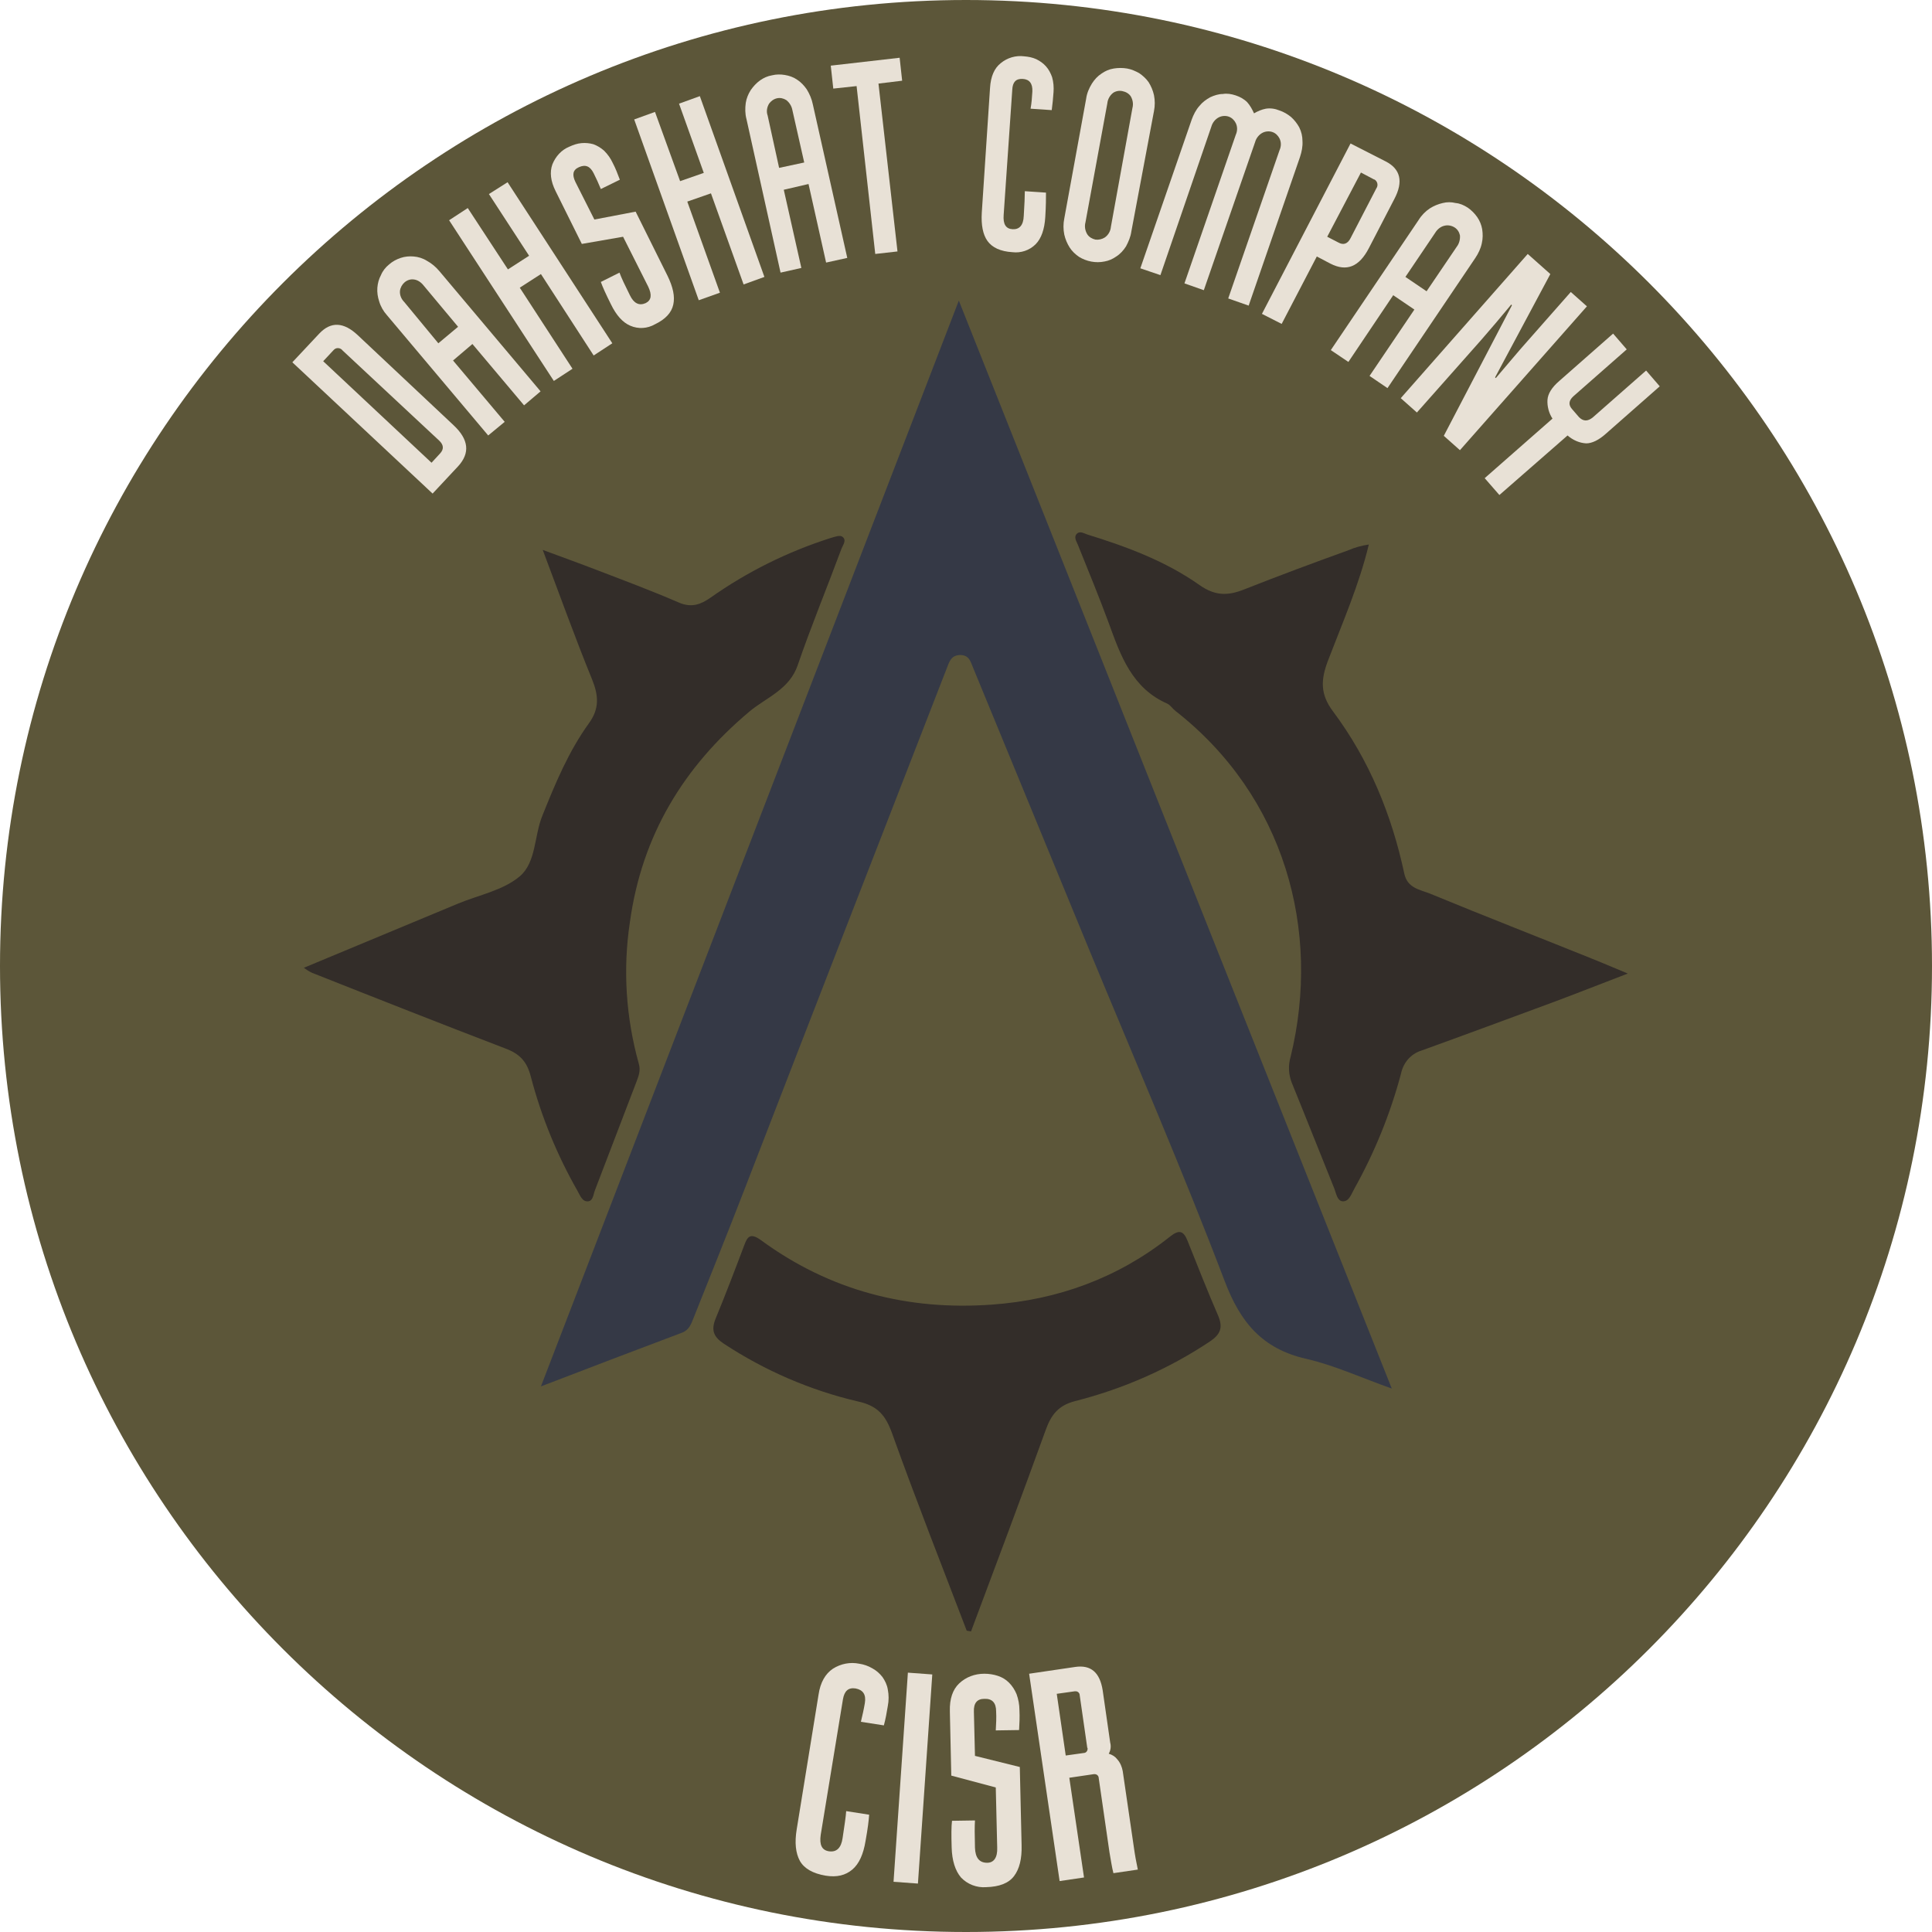
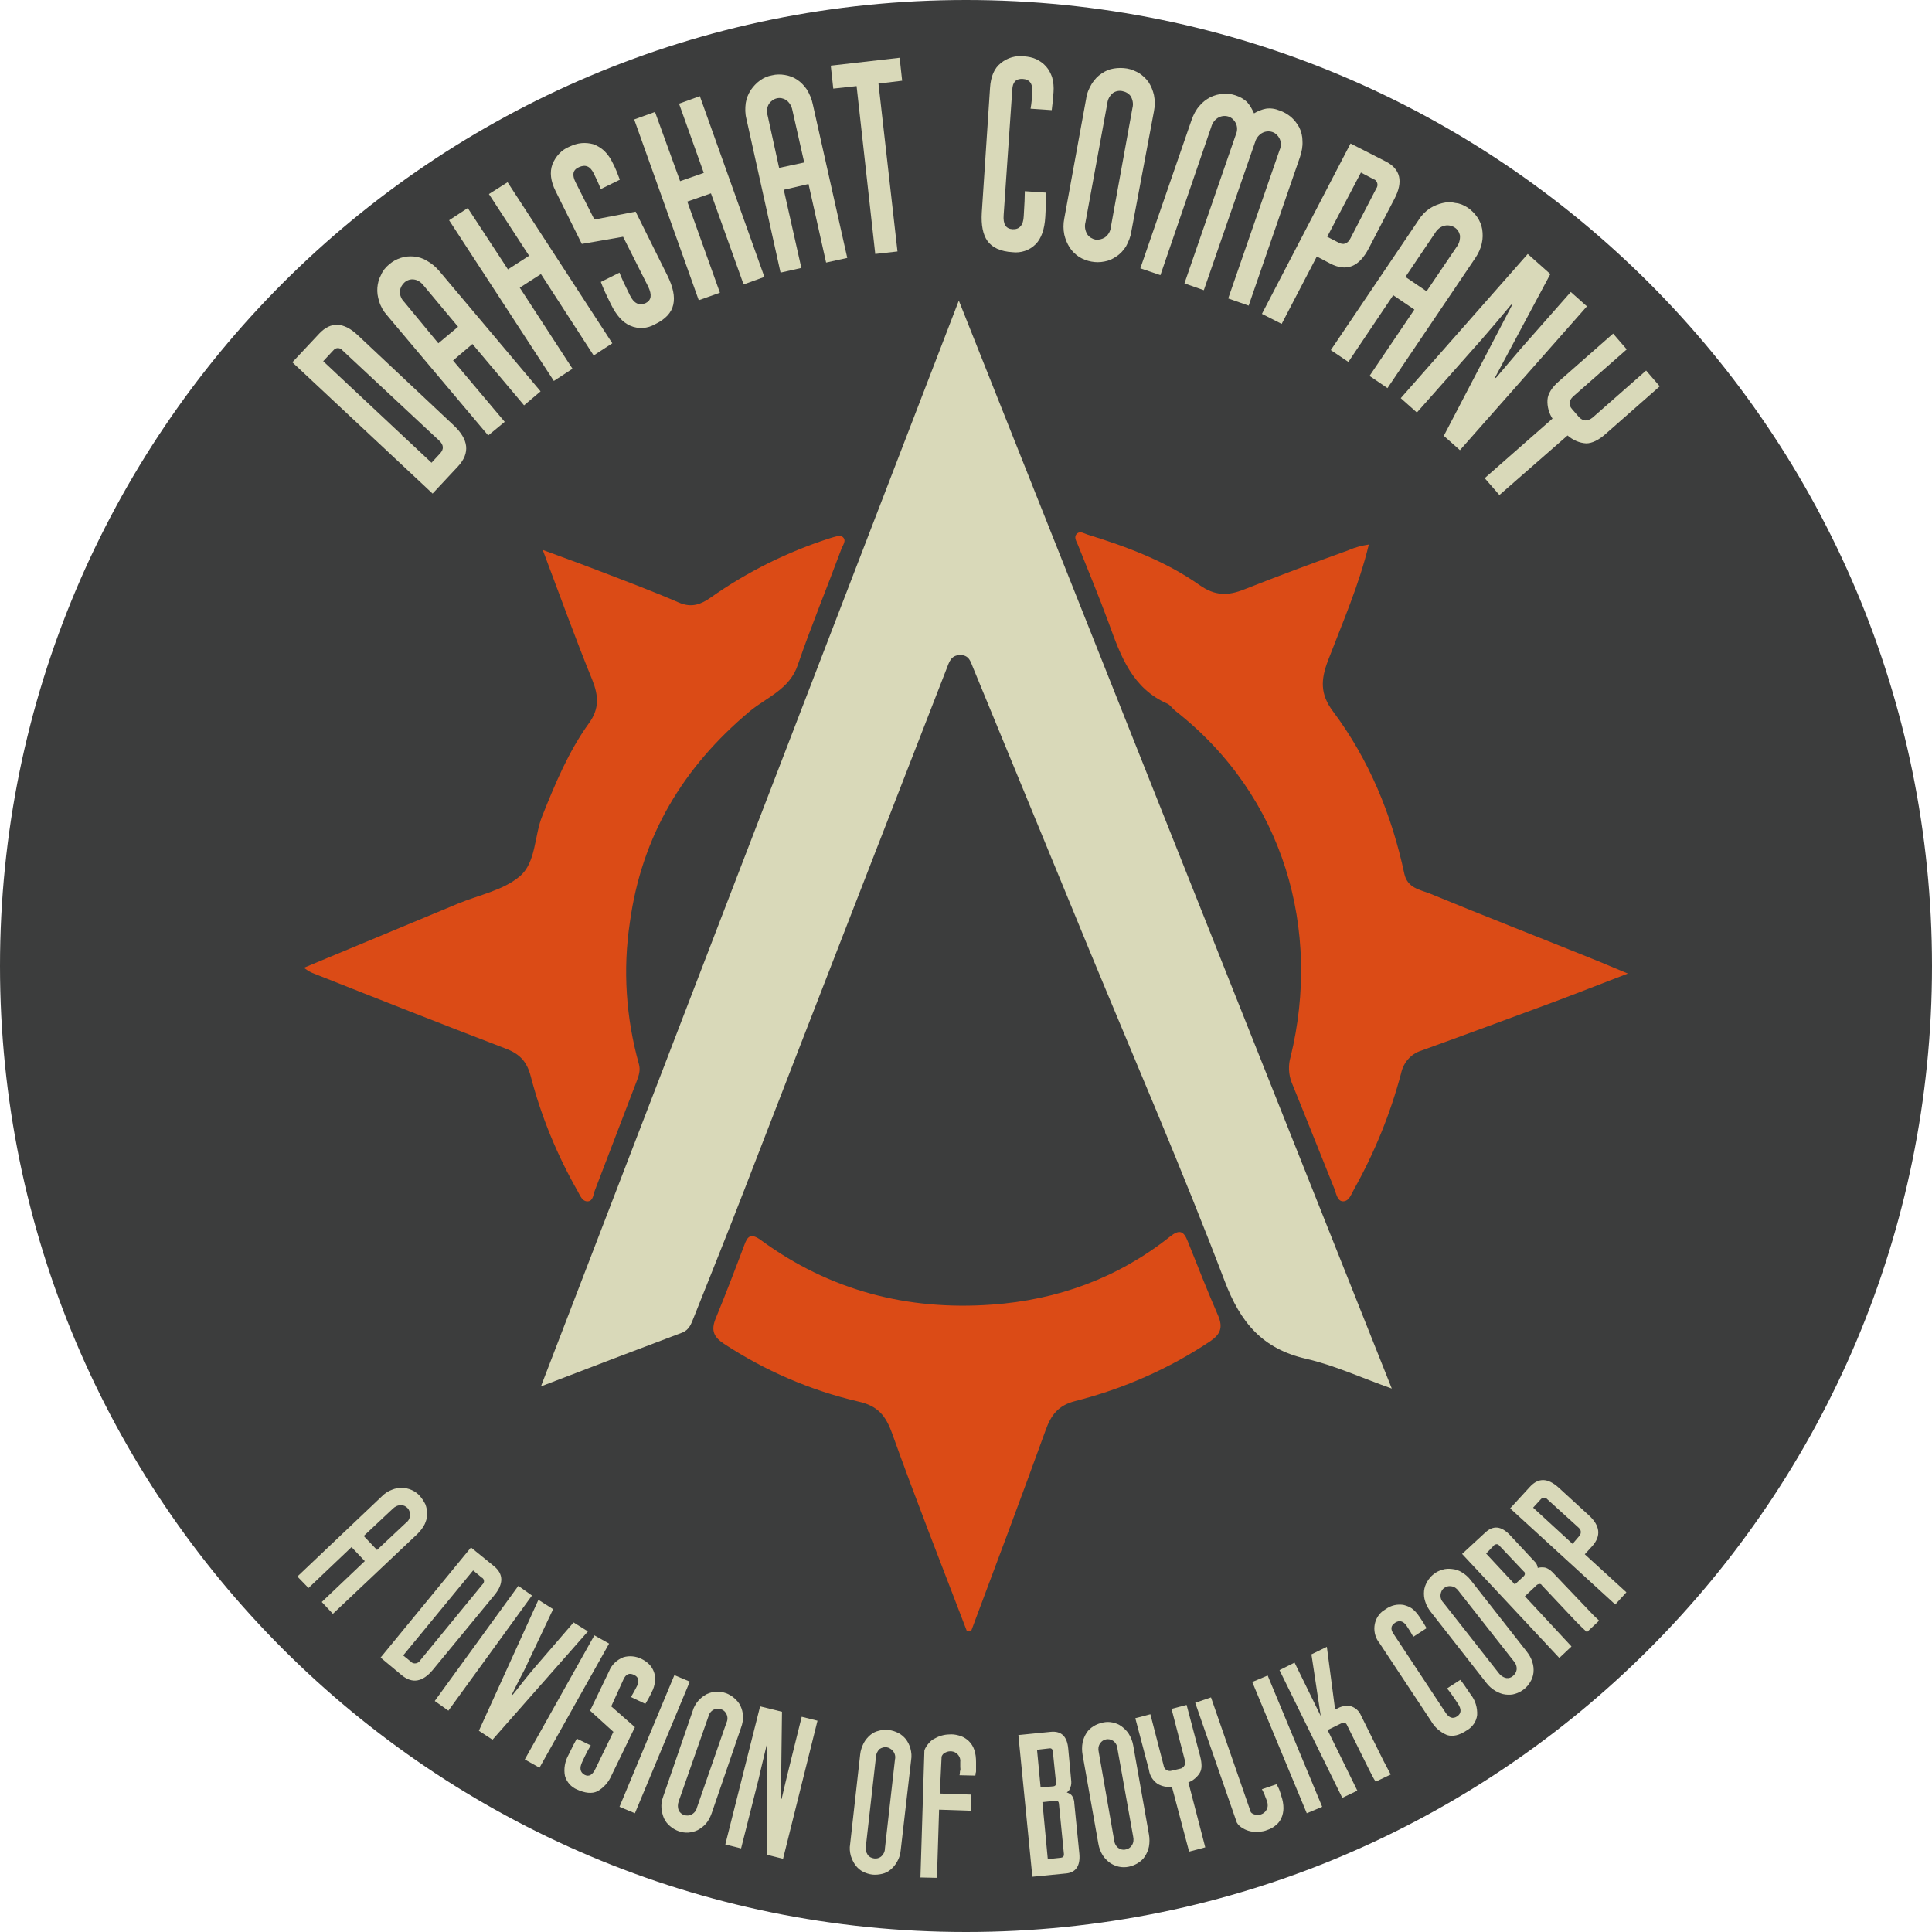
<svg xmlns="http://www.w3.org/2000/svg" version="1.1" id="Capa_1" x="0px" y="0px" viewBox="0 0 538.6 538.6" style="enable-background:new 0 0 538.6 538.6;" xml:space="preserve">
  <style type="text/css">
- 	.st0{fill:#5C5639;}
- 	.st1{fill:#E8E1D6;}
- 	.st2{fill:#353946;}
- 	.st3{fill:#332D29;}
- 	.st4{fill:#404040;}
+ 	.st0{fill:#3C3D3D;}
+ 	.st1{fill:#D9D9B9;}
+ 	.st2{fill:#DB4B16;}
+ 	.st3{fill:#404040;}
</style>
  <circle class="st0" cx="269.3" cy="269.3" r="269.3" />
  <g>
    <path class="st1" d="M126.4,118.5c4.3,4,4.7,7.8,1.3,11.5l-7.1,7.6l-39.1-36.6l7.5-8c3.2-3.4,6.8-3.3,10.8,0.5L126.4,118.5z    M122.7,126.4c1.1-1.2,1-2.4-0.3-3.6L95.5,97.7c-0.5-0.7-1.6-0.9-2.3-0.3c-0.1,0.1-0.2,0.2-0.3,0.3l-2.8,3l30.2,28.3L122.7,126.4z" />
    <path class="st1" d="M108.5,73.7c0.9-0.8,2-1.4,3.2-1.8c1.2-0.4,2.4-0.5,3.6-0.4c1.3,0.1,2.6,0.5,3.7,1.2c1.3,0.7,2.5,1.7,3.5,2.9   l28.2,33.5l-4.6,3.9l-14.4-17.1l-5.4,4.6l14.4,17.1l-4.6,3.8l-28.2-33.5c-1-1.1-1.8-2.5-2.2-3.9c-0.4-1.2-0.6-2.5-0.5-3.8   c0.1-1.2,0.4-2.4,1-3.5C106.7,75.5,107.5,74.5,108.5,73.7L108.5,73.7z M122.2,95.7l5.5-4.6l-9.6-11.5c-0.7-0.9-1.7-1.6-2.8-1.7   c-0.9-0.1-1.8,0.2-2.5,0.8c-0.7,0.6-1.2,1.5-1.3,2.4c-0.1,1.2,0.4,2.3,1.2,3.1L122.2,95.7z" />
    <path class="st1" d="M141.6,75.1l5.9-3.8l-11.2-17.2l5.2-3.3l29.2,44.9l-5.2,3.4l-14.7-22.7l-5.9,3.8l14.7,22.6l-5.2,3.4   l-29.2-44.8l5.2-3.4L141.6,75.1z" />
    <path class="st1" d="M165.7,61.2l11.5-2.2l8.9,17.9c1.5,3.1,2.1,5.7,1.6,8s-2.2,4.1-5.1,5.5c-2.1,1.2-4.6,1.4-6.9,0.4   c-2.1-0.9-3.9-2.9-5.4-6c-1.4-2.8-2.3-4.8-2.8-6.2l5.2-2.6c0.5,1.4,1.5,3.5,2.9,6.3c1.1,2.3,2.6,3,4.4,2.2c1.6-0.8,1.8-2.3,0.7-4.6   L173.7,66l-11.5,2l-7.3-14.7c-1.4-2.8-1.7-5.3-0.9-7.5c0.9-2.2,2.5-4,4.7-4.9c1.1-0.5,2.2-0.9,3.4-1c1.1-0.1,2.2,0,3.3,0.3   c1.1,0.4,2.1,1,3,1.8c1,1,1.8,2.1,2.4,3.4c0.8,1.5,1.4,3.1,2,4.7l-5.3,2.6c-0.6-1.5-1.3-3-2-4.4c-1-2-2.3-2.5-4.1-1.7   s-1.9,2.2-1,4.1L165.7,61.2z" />
    <path class="st1" d="M189.6,50.5l6.6-2.3l-6.9-19.3l5.8-2.1l18,50.4l-5.8,2.1l-9.1-25.4l-6.6,2.3l9.1,25.4l-5.9,2.1l-18-50.4   l5.8-2.1L189.6,50.5z" />
    <path class="st1" d="M215.2,21c1.2-0.3,2.4-0.3,3.6-0.1c1.2,0.2,2.4,0.6,3.4,1.3c1.1,0.7,2,1.7,2.7,2.7c0.8,1.3,1.4,2.7,1.7,4.2   l9.6,42.8l-5.9,1.3l-4.9-21.9l-6.9,1.6l4.9,21.8l-5.8,1.3l-9.5-42.8c-0.4-1.5-0.4-3-0.2-4.5c0.2-1.3,0.7-2.5,1.4-3.6   c0.7-1,1.5-1.9,2.6-2.7C212.9,21.7,214,21.2,215.2,21L215.2,21z M217.2,46.8l7-1.5l-3.3-14.6c-0.2-1.1-0.8-2.1-1.7-2.8   c-0.8-0.5-1.7-0.7-2.6-0.5c-0.9,0.2-1.7,0.8-2.2,1.5c-0.6,1-0.8,2.2-0.4,3.3L217.2,46.8z" />
    <path class="st1" d="M251.5,22.5l-6.6,0.8l5.3,46.8l-6.2,0.7L238.8,24l-6.5,0.7l-0.7-6.4l19.2-2.2L251.5,22.5z" />
    <path class="st1" d="M279.8,59.9c-0.2,2.6,0.6,3.9,2.5,4c1.9,0.1,3-1.1,3.1-3.7c0.2-3.2,0.3-5.5,0.3-6.9l5.9,0.4   c0,1.4,0,3.7-0.2,6.8c-0.2,3.4-1.1,6-2.7,7.6c-1.7,1.7-4.1,2.5-6.5,2.2c-3.3-0.2-5.6-1.3-6.9-3.1s-1.8-4.5-1.6-7.9l2.3-34.8   c0.2-3.2,1.2-5.5,3-6.9c1.8-1.5,4.2-2.2,6.5-1.9c1.2,0.1,2.3,0.3,3.4,0.8c1,0.5,1.9,1.1,2.7,2c0.8,0.9,1.3,1.9,1.7,3   c0.4,1.4,0.5,2.8,0.4,4.2c-0.1,1.7-0.3,3.4-0.5,5l-5.9-0.4c0.3-1.6,0.4-3.2,0.5-4.8c0.1-2.2-0.8-3.4-2.7-3.5s-2.8,0.9-2.9,3   L279.8,59.9z" />
    <path class="st1" d="M315.4,64.5c-0.2,1.5-0.8,2.9-1.5,4.2c-0.7,1.1-1.6,2.1-2.7,2.8c-1,0.7-2.1,1.2-3.3,1.4c-2.4,0.5-5,0-7.1-1.3   c-1-0.7-1.9-1.5-2.6-2.6c-0.7-1.1-1.2-2.3-1.5-3.6c-0.3-1.5-0.3-3,0-4.5l6.1-33.4c0.2-1.5,0.8-2.9,1.6-4.2c0.7-1.1,1.6-2.1,2.7-2.8   c1-0.7,2.1-1.2,3.4-1.4c1.2-0.2,2.5-0.2,3.7,0c1.2,0.2,2.3,0.7,3.4,1.3c1,0.7,1.9,1.5,2.6,2.5c0.7,1.1,1.2,2.3,1.5,3.6   c0.3,1.5,0.3,3,0,4.5L315.4,64.5z M302.6,62c-0.3,1.1-0.1,2.3,0.5,3.3c0.5,0.8,1.4,1.3,2.3,1.5c0.9,0.1,1.8-0.1,2.6-0.6   c1-0.7,1.6-1.8,1.7-3l6-33.1c0.3-1.1,0.1-2.3-0.5-3.3c-0.5-0.7-1.3-1.2-2.3-1.4c-0.9-0.2-1.9,0-2.6,0.5c-0.9,0.7-1.5,1.8-1.6,2.9   L302.6,62z" />
    <path class="st1" d="M344.5,26.6c1.2,0.4,2.3,1,3.2,1.9c0.8,0.9,1.4,2,1.9,3.1c1-0.6,2.2-1.1,3.3-1.3c1.3-0.2,2.6,0,3.8,0.5   c1.2,0.4,2.2,1,3.2,1.8c0.9,0.8,1.7,1.8,2.3,2.9c0.6,1.2,0.9,2.5,0.9,3.8c0.1,1.5-0.2,3-0.7,4.5l-14.3,41.4l-5.7-2l14.3-41.3   c0.5-1.1,0.5-2.3,0-3.3c-0.4-0.8-1.1-1.5-2-1.8c-0.9-0.3-1.9-0.2-2.7,0.2c-1,0.5-1.8,1.5-2.1,2.6l-14.3,41.3l-5.4-1.9l14.3-41.4   c0.5-1.1,0.5-2.3,0-3.3c-0.4-0.8-1.1-1.5-2-1.8c-0.9-0.3-1.9-0.2-2.7,0.2c-1,0.5-1.8,1.5-2.1,2.6l-14.2,41.4l-5.6-1.9l14.3-41.4   c0.5-1.4,1.2-2.8,2.2-3.9c0.8-1,1.9-1.8,3-2.4c1.1-0.5,2.3-0.9,3.5-0.9C342.1,26,343.3,26.2,344.5,26.6L344.5,26.6z" />
    <path class="st1" d="M386.3,45c4.1,2.1,5,5.6,2.4,10.5l-7.1,13.7c-2.7,5.2-6.2,6.6-10.7,4.3l-3.8-2l-9.8,18.8l-5.5-2.8l24.7-47.5   L386.3,45z M373.1,67.6c1.4,0.8,2.6,0.4,3.4-1.2l7.2-13.9c0.5-0.7,0.4-1.7-0.3-2.3c-0.1-0.1-0.3-0.2-0.4-0.2l-3.6-1.9L370,66   L373.1,67.6z" />
    <path class="st1" d="M409.2,57.9c1,0.7,1.9,1.6,2.6,2.6c0.7,1,1.2,2.2,1.4,3.4c0.2,1.3,0.2,2.6-0.1,3.9c-0.3,1.5-1,2.9-1.8,4.1   l-24.5,36.3l-5-3.4l12.5-18.5l-5.9-4l-12.5,18.6l-4.9-3.3l24.5-36.3c0.8-1.3,1.9-2.4,3.1-3.2c1.1-0.7,2.3-1.2,3.6-1.5   c1.2-0.3,2.4-0.3,3.6,0C407,56.7,408.1,57.2,409.2,57.9L409.2,57.9z M391.8,77.2l5.9,4l8.4-12.4c0.7-0.9,1-2.1,0.9-3.2   c-0.2-0.9-0.7-1.7-1.5-2.2c-0.8-0.5-1.8-0.7-2.7-0.5c-1.1,0.2-2.1,1-2.7,2L391.8,77.2z" />
    <path class="st1" d="M416.8,105.2l0.2,0.2l4.5-5.3c1.5-1.8,3-3.5,4.5-5.2l11.9-13.5l4.5,4L407,125.5l-4.5-4l19-36.4l-0.2-0.2   l-4.1,4.9c-1.4,1.6-2.8,3.3-4.3,5L395,115l-4.5-4l35.4-40.2l6.3,5.6L416.8,105.2z" />
    <path class="st1" d="M444,116.4l14.9-13.1l3.8,4.4l-15,13.2c-2,1.8-3.9,2.7-5.5,2.7c-1.9-0.1-3.7-0.9-5.2-2.2l-19,16.6l-4.1-4.7   l18.9-16.6c-1-1.5-1.5-3.4-1.4-5.2c0.1-1.7,1.2-3.5,3.3-5.3l15-13.2l3.8,4.4l-14.9,13.1c-1.3,1.2-1.4,2.4-0.3,3.6l1.9,2.2   C441.4,117.5,442.6,117.5,444,116.4L444,116.4z" />
+     <path class="st1" d="M117.1,417.1c0.6,0.7,1.1,1.5,1.5,2.3c0.3,0.8,0.5,1.8,0.5,2.7c0,1-0.3,1.9-0.7,2.8c-0.5,1-1.2,1.9-2,2.7   l-23.6,22.3l-3.1-3.3l12-11.4l-3.7-3.9l-12,11.4l-3.1-3.2l23.6-22.4c0.8-0.8,1.7-1.4,2.8-1.8c0.9-0.4,1.9-0.5,2.8-0.5   c0.9,0,1.8,0.2,2.7,0.6C115.7,415.8,116.5,416.4,117.1,417.1z M101.4,428.2l3.7,3.9l8.1-7.6c0.7-0.5,1.1-1.3,1.1-2.2   c0-0.7-0.2-1.4-0.7-1.9c-0.5-0.5-1.1-0.8-1.8-0.8c-0.9,0-1.7,0.4-2.3,1L101.4,428.2z" />
+     <path class="st1" d="M120.6,465.6c-2.8,3.3-5.6,3.8-8.5,1.5l-6-5l25.2-30.7l6.4,5.2c2.7,2.2,2.7,4.9,0.2,8L120.6,465.6z    M114.5,463.2c0.6,0.7,1.7,0.7,2.4,0c0.1-0.1,0.2-0.2,0.3-0.4l17.3-21.1c0.5-0.4,0.6-1.2,0.1-1.7c-0.1-0.1-0.2-0.2-0.3-0.2l-2.4-2   l-19.5,23.7L114.5,463.2z" />
+     <path class="st1" d="M125,476.9l-3.8-2.7l23.3-32.1l3.8,2.7L125,476.9z" />
+     <path class="st1" d="M147.2,463.4c-0.7,1.6-1.5,3.1-2.3,4.6s-1.5,3-2.2,4.4l0.2,0.1c1-1.2,2-2.5,3.1-3.9s2.2-2.7,3.3-4l10.6-12.3   l4,2.5l-26.6,30.2l-3.8-2.5l16.6-36.5l4.1,2.6L147.2,463.4z" />
+     <path class="st1" d="M150.4,492.8l-4.1-2.3l19.4-34.6l4.1,2.3L150.4,492.8z" />
+     <path class="st1" d="M170.4,475.7l6.6,5.8l-6.5,13.4c-0.8,1.9-2.2,3.5-4,4.5c-1.5,0.7-3.4,0.5-5.6-0.5c-1.7-0.7-2.9-2.1-3.4-3.8   c-0.4-2,0-4.1,1-5.9c1-2.1,1.8-3.6,2.3-4.5l3.9,1.9c-0.6,0.9-1.4,2.4-2.4,4.6c-0.8,1.7-0.6,2.9,0.7,3.6c1.2,0.6,2.2,0,3-1.7l5-10.3   l-6.5-5.9l5.3-11c0.7-1.8,2.2-3.2,4-3.9c1.7-0.5,3.5-0.3,5.1,0.5c0.8,0.4,1.5,0.9,2.1,1.5c0.6,0.6,1,1.3,1.3,2.1   c0.3,0.8,0.4,1.7,0.3,2.6c-0.1,1-0.4,2.1-0.9,3c-0.5,1.1-1.1,2.2-1.8,3.3l-4-1.9c0.6-1,1.2-2.1,1.7-3.1c0.7-1.5,0.4-2.5-0.9-3.1   s-2.2-0.2-2.9,1.3L170.4,475.7z" />
+     <path class="st1" d="M177,505.5l-4.3-1.8L188,467l4.3,1.8L177,505.5z" />
+     <path class="st1" d="M198.4,505.5c-0.4,1.1-0.9,2.1-1.6,2.9c-0.6,0.7-1.4,1.3-2.3,1.8c-0.8,0.4-1.7,0.6-2.6,0.7   c-1.9,0.1-3.7-0.6-5.1-1.8c-0.7-0.6-1.3-1.3-1.7-2.2c-0.4-0.9-0.6-1.9-0.7-2.8c-0.1-1.1,0.1-2.2,0.5-3.3l8.2-23.8   c0.3-1.1,0.9-2.1,1.6-2.9c0.6-0.7,1.4-1.3,2.3-1.8c0.8-0.4,1.7-0.6,2.6-0.7c0.9,0,1.9,0.1,2.7,0.4c0.9,0.3,1.7,0.8,2.4,1.4   c0.7,0.6,1.3,1.3,1.7,2.1c0.4,0.9,0.7,1.8,0.7,2.8c0.1,1.1-0.1,2.2-0.5,3.3L198.4,505.5z M189.2,502.2c-0.3,0.8-0.3,1.7,0,2.5   c0.3,0.6,0.9,1.1,1.5,1.3c0.7,0.2,1.4,0.2,2-0.1c0.8-0.4,1.4-1.1,1.6-2l8.2-23.6c0.4-0.8,0.4-1.7,0-2.5c-0.3-0.6-0.8-1.1-1.5-1.3   c-0.7-0.2-1.4-0.2-2,0.1c-0.8,0.4-1.3,1.1-1.5,1.9L189.2,502.2z" />
+     <path class="st1" d="M217.7,501.5h0.2c0.4-1.7,0.8-3.4,1.2-5.1s0.8-3.3,1.2-4.9l3.2-12.9l4.4,1.1l-9.6,38.5l-4.4-1.1v-30.5l-0.2,0   c-0.4,1.5-0.7,3.1-1.1,4.6s-0.7,3.1-1.1,4.7l-4.9,19.4l-4.4-1.1l9.7-38.5l6.1,1.5L217.7,501.5z" />
+     <path class="st1" d="M251.1,515.8c-0.1,1.1-0.4,2.2-1,3.2c-0.5,0.9-1.1,1.6-1.8,2.2c-0.7,0.6-1.5,1-2.4,1.2   c-0.9,0.2-1.8,0.3-2.7,0.2c-0.9-0.1-1.8-0.4-2.6-0.8c-0.8-0.4-1.5-1-2.1-1.8c-0.6-0.8-1-1.7-1.3-2.6c-0.3-1.1-0.4-2.2-0.2-3.3   l2.8-25c0.1-1.1,0.5-2.2,1-3.2c0.5-0.9,1.1-1.6,1.8-2.2c0.7-0.6,1.5-1,2.4-1.2c0.9-0.3,1.8-0.3,2.8-0.2c0.9,0.1,1.8,0.4,2.6,0.8   c0.8,0.4,1.5,1,2.1,1.7c0.6,0.8,1,1.6,1.3,2.6c0.3,1.1,0.4,2.2,0.2,3.3L251.1,515.8z M241.4,514.6c-0.2,0.9,0,1.7,0.5,2.5   c0.4,0.6,1.1,0.9,1.8,1c0.7,0.1,1.4-0.1,1.9-0.5c0.7-0.6,1.1-1.4,1.1-2.3l2.8-24.8c0.2-0.8,0-1.7-0.6-2.4c-0.4-0.5-1.1-0.9-1.7-1   c-0.7-0.1-1.4,0.1-2,0.5c-0.6,0.6-1,1.4-1,2.2L241.4,514.6z" />
+     <path class="st1" d="M261.8,504.5l-0.6,19l-4.6-0.1l1.1-35.4c0.2-0.7,0.7-1.4,1.2-2c0.5-0.6,1.1-1.1,1.8-1.4   c1.4-0.8,2.9-1.1,4.5-1.1c0.9,0,1.8,0.2,2.7,0.5c0.8,0.3,1.6,0.8,2.2,1.4c0.7,0.7,1.2,1.5,1.5,2.4c0.4,1.1,0.5,2.3,0.5,3.5v1.4   c0,0,0,0.6,0,0.9s0,0.5-0.1,0.7s0,0.4-0.1,0.7l-4.4-0.1c0-0.3,0.1-0.5,0.1-0.7s0-0.4,0.1-0.7s0-0.5,0-0.9s0-0.9,0-1.4   c0.1-0.8-0.2-1.6-0.8-2.2c-0.9-0.9-2.3-1-3.4-0.4c-0.5,0.2-0.8,0.6-1,1.1L262,500l8.8,0.3l-0.1,4.5L261.8,504.5z" />
+     <path class="st1" d="M297.4,499.7c0.6,0.2,1.2,0.5,1.5,1c0.4,0.6,0.6,1.4,0.6,2.1l1.4,14c0.3,3.4-1,5.3-3.9,5.5l-9.2,0.9l-3.9-39.5   l9-0.9c3-0.3,4.6,1.3,4.9,4.7l0.8,8.6c0.1,0.7,0.1,1.5-0.2,2.2C298.3,498.9,297.9,499.3,297.4,499.7z M289.1,487.8l1,10.5l3.5-0.3   c0.4,0,0.8-0.3,0.8-0.7c0-0.1,0-0.2,0-0.3l-0.9-8.8c0-0.4-0.3-0.8-0.7-0.8c-0.1,0-0.1,0-0.2,0L289.1,487.8z M295.8,517.9   c0.6-0.1,0.8-0.4,0.8-1l-1.4-14.1c0-0.4-0.3-0.8-0.7-0.8c-0.1,0-0.1,0-0.2,0l-3.7,0.4l1.5,15.9L295.8,517.9z" />
+     <path class="st1" d="M320.3,511.4c0.2,1.1,0.2,2.3,0,3.4c-0.2,1-0.6,1.9-1.1,2.7c-0.5,0.8-1.2,1.4-2,1.9c-0.8,0.5-1.6,0.8-2.5,1   c-0.9,0.2-1.9,0.2-2.8,0c-0.9-0.2-1.8-0.6-2.5-1.1c-0.8-0.6-1.5-1.3-2-2.1c-0.6-1-1-2-1.2-3.2l-4.4-24.8c-0.2-1.1-0.2-2.3,0-3.4   c0.2-1,0.6-1.9,1.1-2.7c0.5-0.8,1.2-1.4,2-1.9c0.8-0.5,1.7-0.8,2.6-1c0.9-0.2,1.8-0.2,2.7,0c0.9,0.2,1.7,0.5,2.5,1.1   c0.8,0.6,1.5,1.3,2,2.1c0.6,1,1,2,1.2,3.1L320.3,511.4z M310.6,513c0.1,0.9,0.5,1.7,1.2,2.2c0.6,0.4,1.3,0.6,2,0.4   c0.7-0.1,1.3-0.5,1.7-1.1c0.5-0.7,0.6-1.6,0.4-2.5l-4.4-24.6c-0.1-0.9-0.5-1.6-1.2-2.1c-1.2-0.8-2.8-0.5-3.6,0.7   c-0.5,0.7-0.6,1.6-0.4,2.4L310.6,513z" />
+     <path class="st1" d="M330.3,490.7l-3.7-14.3l4.2-1.1l3.8,14.4c0.5,2,0.5,3.5-0.1,4.5c-0.7,1.2-1.9,2.2-3.2,2.7L336,515l-4.5,1.2   l-4.8-18.1c-1.4,0.2-2.8-0.1-4-0.8c-1.3-0.9-2.2-2.3-2.4-3.9l-3.8-14.4l4.2-1.1l3.7,14.3c0.1,0.9,0.9,1.6,1.9,1.5   c0.2,0,0.3-0.1,0.5-0.1l2.1-0.5c0.9-0.1,1.6-1,1.5-1.9C330.4,491,330.4,490.8,330.3,490.7L330.3,490.7z" />
+     <path class="st1" d="M348.7,505.2c0.3,0.4,0.8,0.6,1.3,0.7c0.5,0.1,1.1,0.1,1.6-0.1c0.6-0.2,1.2-0.7,1.5-1.3   c0.4-0.7,0.4-1.6,0.1-2.4c-0.2-0.6-0.4-1-0.5-1.3s-0.2-0.6-0.3-0.8s-0.2-0.4-0.3-0.6s-0.2-0.4-0.3-0.6l4.1-1.4l0.3,0.6   c0.1,0.2,0.2,0.4,0.3,0.6s0.2,0.5,0.3,0.8s0.3,0.8,0.4,1.3c0.4,1.1,0.6,2.3,0.6,3.4c0,0.9-0.2,1.9-0.6,2.8c-0.4,0.8-0.9,1.5-1.6,2   c-0.7,0.6-1.5,1-2.4,1.3c-0.7,0.3-1.5,0.4-2.3,0.5c-1.5,0.1-3.1-0.2-4.4-1c-0.7-0.4-1.3-0.9-1.7-1.6l-11.6-33.4l4.4-1.5   L348.7,505.2z" />
+     <path class="st1" d="M368.6,503.7l-4.3,1.8l-15.2-36.6l4.3-1.8L368.6,503.7z" />
+     <path class="st1" d="M372.2,476.6l0.8-0.4c1.1-0.6,2.5-0.8,3.7-0.5c1.2,0.4,2.2,1.3,2.7,2.5l6.3,12.7c0.7,1.4,1.4,2.6,2,3.8l-4.2,2   c-0.6-0.9-1.2-2.1-1.9-3.5l-6.1-12.3c-0.2-0.5-0.7-0.8-1.3-0.6c-0.1,0-0.1,0.1-0.2,0.1l-3.9,1.9l8.3,16.9l-4.2,2l-17.5-35.6   l4.2-2.1l7.3,14.9l-2.6-17.2l4.3-2.1L372.2,476.6z" />
+     <path class="st1" d="M402.9,477.3c1,1.6,2.1,2,3.3,1.2s1.3-2,0.2-3.6c-1.3-2-2.3-3.4-3-4.2l3.7-2.4c0.7,0.8,1.6,2.2,2.9,4.1   c1.3,1.6,1.9,3.7,1.8,5.7c-0.2,1.8-1.3,3.4-2.9,4.3c-2.1,1.4-3.9,1.8-5.5,1.3c-1.9-0.8-3.5-2.2-4.5-4l-14.3-21.6   c-2.2-2.7-1.9-6.7,0.8-8.9c0.3-0.2,0.6-0.4,0.9-0.6c0.7-0.5,1.5-0.9,2.4-1.1c0.8-0.2,1.7-0.2,2.5-0.1c0.8,0.2,1.7,0.5,2.4,1   c0.8,0.6,1.5,1.4,2.1,2.3c0.7,1,1.4,2.1,2,3.2l-3.7,2.4c-0.6-1.1-1.2-2.1-1.9-3.1c-0.9-1.3-2-1.6-3.2-0.8s-1.3,1.8-0.4,3.1   L402.9,477.3z" />
+     <path class="st1" d="M425.6,460.4c0.7,0.9,1.3,1.9,1.6,3c0.3,0.9,0.4,1.9,0.3,2.9c-0.1,0.9-0.4,1.8-0.9,2.6   c-0.9,1.6-2.5,2.8-4.2,3.3c-0.9,0.3-1.8,0.3-2.7,0.2c-1-0.1-1.9-0.5-2.8-1c-1-0.6-1.8-1.3-2.5-2.2l-15.5-19.8   c-0.7-0.9-1.3-1.9-1.6-3c-0.3-0.9-0.4-1.9-0.3-2.9c0.1-0.9,0.4-1.8,0.9-2.6c0.9-1.6,2.4-2.8,4.2-3.3c0.9-0.3,1.8-0.3,2.7-0.2   c1,0.1,1.9,0.4,2.7,0.9c1,0.6,1.8,1.3,2.5,2.2L425.6,460.4z M417.8,466.4c0.5,0.7,1.2,1.2,2.1,1.4c0.7,0.1,1.4-0.1,1.9-0.6   c0.5-0.4,0.9-1,1-1.7c0.1-0.9-0.2-1.7-0.8-2.4l-15.4-19.6c-0.5-0.7-1.2-1.2-2.1-1.3c-0.7-0.1-1.4,0.1-1.9,0.5   c-0.6,0.4-0.9,1.1-1,1.8c-0.1,0.9,0.2,1.7,0.8,2.3L417.8,466.4z" />
+     <path class="st1" d="M442.8,448.8c1,1.1,2,2.1,3,3l-3.4,3.2c-0.8-0.7-1.8-1.7-2.9-2.8l-9.7-10.3c-0.2-0.4-0.7-0.4-1.1-0.2   c-0.1,0-0.1,0.1-0.2,0.1l-3.4,3.2l13,14l-3.4,3.2l-27.1-29l6.5-6c2.2-2,4.4-1.8,6.8,0.7l6.8,7.3c0.6,0.5,0.9,1.2,1,1.9   c0.6-0.2,1.3-0.2,2-0.1c0.8,0.2,1.5,0.7,2.1,1.3L442.8,448.8z M414.3,433.1l8,8.6l2.5-2.3c0.3-0.3,0.4-0.7,0.2-1.1   c0-0.1-0.1-0.1-0.2-0.2l-6.9-7.3c-0.2-0.3-0.7-0.4-1.1-0.2c-0.1,0-0.1,0.1-0.2,0.1L414.3,433.1z" />
+     <path class="st1" d="M426.5,414.5c2.4-2.6,5-2.5,8,0.2l8.4,7.7c3.2,2.9,3.5,5.8,1,8.6l-2.1,2.3l11.6,10.6l-3.1,3.4l-29.3-26.8   L426.5,414.5z M440.1,428.4c0.7-0.6,0.8-1.7,0.2-2.3c-0.1-0.1-0.2-0.2-0.3-0.3l-8.6-7.8c-0.4-0.5-1.2-0.6-1.7-0.2   c-0.1,0.1-0.2,0.2-0.2,0.2l-2.1,2.3l11,10.1L440.1,428.4z" />
+     <path class="st1" d="M267.3,83.8c40.3,101.4,80.3,201.8,120.7,303.3c-8.5-3-16-6.5-23.9-8.3c-12.2-2.8-18.3-10.1-22.7-21.7   c-11.8-31-25-61.5-37.7-92.2c-10.8-26.2-21.6-52.5-32.4-78.7c-0.7-1.6-1-3.5-3.5-3.6c-2.8,0-3.2,2.1-3.9,3.8   c-18.8,48.4-37.7,96.9-56.4,145.3c-4.6,11.9-9.4,23.8-14.1,35.6c-0.7,1.7-1.2,3.4-3.2,4.2c-12.7,4.8-25.4,9.6-39.4,15   C189.7,285.3,228.3,185.1,267.3,83.8z" />
  </g>
-   <path class="st2" d="M267.3,83.8c40.3,101.4,80.3,201.8,120.7,303.3c-8.5-3-16-6.5-23.9-8.3c-12.2-2.8-18.3-10.1-22.7-21.7  c-11.8-31-25-61.5-37.7-92.2c-10.8-26.2-21.6-52.5-32.4-78.7c-0.7-1.6-1-3.5-3.5-3.6c-2.8,0-3.2,2.1-3.9,3.8  c-18.8,48.4-37.7,96.9-56.4,145.3c-4.6,11.9-9.4,23.8-14.1,35.6c-0.7,1.7-1.2,3.4-3.2,4.2c-12.7,4.8-25.4,9.6-39.4,15  C189.7,285.3,228.3,185.1,267.3,83.8z" />
-   <path class="st3" d="M381.6,151.8c-2.7,11.2-7.3,21.7-11.4,32.4c-2,5.3-2.2,9.3,1.4,14.1c10.1,13.5,16.4,28.9,19.9,45.3  c0.9,4,4.3,4.4,7.1,5.5c15.5,6.4,31.2,12.5,46.8,18.8c2.4,1,4.8,2,8.4,3.5c-7.8,3-14.4,5.6-21.1,8.1c-12.2,4.5-24.3,9-36.5,13.4  c-2.9,0.9-5,3.4-5.6,6.3c-3,11.3-7.4,22.1-13.1,32.3c-0.8,1.4-1.4,3.5-3.2,3.4c-1.5-0.1-1.8-2.2-2.3-3.5c-4-9.9-7.9-19.8-11.9-29.6  c-0.9-2.3-1-4.9-0.3-7.2c8.6-35.3-1.7-72.6-32.1-96.4c-0.8-0.6-1.4-1.6-2.2-2c-9.9-4.3-13.1-13.4-16.4-22.5  c-2.7-7.3-5.7-14.6-8.6-21.8c-0.4-1-1.3-2.2-0.2-3.2c0.9-0.7,1.9,0,2.8,0.3c11,3.4,21.8,7.4,31.3,14.1c4.4,3.1,8,3,12.5,1.2  c9.6-3.8,19.3-7.4,29-10.9C377.7,152.6,379.6,152.1,381.6,151.8L381.6,151.8z" />
-   <path class="st3" d="M84.7,269.8l43-17.9c5.8-2.4,12.6-3.7,17.2-7.6s4-11.3,6.3-16.9c3.6-9,7.3-17.9,13-25.8c2.9-4,2.7-7.6,0.9-12.1  c-4.7-11.5-8.9-23.2-13.8-36.2c5.9,2.2,10.4,3.8,14.8,5.5c7.8,3,15.6,5.9,23.2,9.2c3.5,1.5,6.1,0.5,8.8-1.4  c10.2-7.2,21.5-12.8,33.4-16.6c1.1-0.3,2.6-0.9,3.3-0.4c1.4,1,0.1,2.4-0.3,3.6c-4,10.8-8.4,21.4-12.1,32.2c-2.3,6.8-8.7,9-13.4,12.9  c-18.5,15.5-30.1,34.7-33.4,58.8c-2,13.2-1.1,26.6,2.5,39.5c0.5,1.8,0,3.2-0.6,4.8c-3.9,10.1-7.7,20.2-11.6,30.3  c-0.5,1.2-0.5,3-1.9,3.2c-1.7,0.2-2.3-1.7-3-2.9c-5.7-10-10.1-20.7-13-31.8c-1.1-4.3-3.1-6.4-7.1-7.9c-18-6.9-36-14-53.9-21.1  C86.1,270.8,85.4,270.3,84.7,269.8z" />
-   <path class="st3" d="M269.5,454.6c-7-18.3-14.2-36.6-20.8-55c-1.8-5-4-7.7-9.5-8.9c-13.3-3.1-26-8.6-37.4-16.1  c-2.9-1.9-3.6-3.8-2.3-7c2.8-6.8,5.4-13.6,8-20.5c0.9-2.5,1.8-3.4,4.6-1.4c19.2,14.1,40.9,19.7,64.4,18c18.3-1.3,35.1-7.4,49.6-18.9  c2.7-2.2,3.9-1.6,5,1.2c2.8,7,5.5,13.9,8.5,20.8c1.4,3.3,0.6,5.2-2.2,7.1c-11.5,7.7-24.3,13.3-37.7,16.7c-4.7,1.2-6.7,3.9-8.2,8.1  c-6.8,18.8-13.8,37.4-20.8,56.1L269.5,454.6z" />
-   <path class="st4" d="M381.6,151.7l0.3-0.2L381.6,151.7L381.6,151.7z" />
-   <path class="st1" d="M228.8,511.5c-0.4,2.8,0.3,4.3,2.3,4.6c2.1,0.3,3.4-0.9,3.8-3.7c0.5-3.4,0.9-5.9,1-7.5l6.4,1  c-0.1,1.6-0.4,4-1,7.3c-0.6,3.7-1.8,6.4-3.7,8c-1.9,1.6-4.3,2.2-7.4,1.7c-3.6-0.6-6-2-7.2-4.1c-1.2-2.2-1.5-5.1-0.9-8.8l6.1-37.6  c0.5-3.4,1.9-5.8,4-7.2c2.2-1.4,4.8-1.9,7.3-1.4c1.3,0.2,2.5,0.6,3.7,1.3c1.1,0.6,2,1.4,2.8,2.4c0.7,1,1.3,2.2,1.5,3.5  c0.3,1.5,0.3,3.1,0,4.6c-0.3,1.8-0.6,3.6-1.1,5.4l-6.4-1c0.4-1.7,0.8-3.4,1.1-5.2c0.4-2.4-0.5-3.7-2.6-4.1c-2-0.3-3.1,0.7-3.5,3  L228.8,511.5z" />
-   <path class="st1" d="M255.9,525.1l-6.8-0.5l4-58.3l6.8,0.5L255.9,525.1z" />
-   <path class="st1" d="M271.8,489.5l12.5,3.1l0.5,21.8c0.1,3.8-0.6,6.6-2.1,8.6c-1.5,2-4.1,3-7.8,3.1c-2.6,0.2-5.2-0.8-7-2.7  c-1.6-1.9-2.5-4.7-2.6-8.4c-0.1-3.3-0.1-5.8,0.1-7.4l6.4-0.1c-0.1,1.6-0.1,4.1,0,7.6c0.1,2.8,1.2,4.2,3.4,4.2c1.9,0,2.9-1.5,2.8-4.2  l-0.4-16.8l-12.4-3.3l-0.4-17.9c-0.1-3.5,0.8-6.1,2.6-7.8c1.9-1.8,4.4-2.7,7-2.7c1.3,0,2.6,0.2,3.8,0.6c1.2,0.4,2.2,1,3.1,1.9  c0.9,0.9,1.6,2,2.1,3.2c0.5,1.4,0.8,2.9,0.8,4.5c0.1,1.9,0,3.7-0.1,5.5l-6.5,0.1c0.1-1.8,0.2-3.5,0.1-5.3c0-2.4-1.1-3.6-3.3-3.5  c-2,0-3,1.2-2.9,3.6L271.8,489.5z" />
-   <path class="st1" d="M316.1,515c0.3,2.2,0.7,4.3,1.1,6.2l-6.8,1c-0.4-1.5-0.7-3.5-1.1-5.8l-3-20.7c0-0.6-0.5-1.1-1.1-1.1  c-0.1,0-0.2,0-0.3,0l-6.8,1l4.1,27.8l-6.8,1l-8.5-57.8l12.9-1.9c4.3-0.6,6.8,1.5,7.6,6.5l2.1,14.6c0.3,1.1,0.1,2.2-0.4,3.1  c1,0.3,1.8,0.8,2.4,1.6c0.8,0.9,1.3,2.1,1.5,3.3L316.1,515z M294.6,472.2l2.5,17.2l5-0.7c0.6,0,1.1-0.5,1.1-1.2c0-0.1,0-0.2-0.1-0.3  l-2.1-14.6c0-0.6-0.5-1.1-1.1-1.1c-0.1,0-0.2,0-0.3,0L294.6,472.2z" />
+   <path class="st2" d="M381.6,151.8c-2.7,11.2-7.3,21.7-11.4,32.4c-2,5.3-2.2,9.3,1.4,14.1c10.1,13.5,16.4,28.9,19.9,45.3  c0.9,4,4.3,4.4,7.1,5.5c15.5,6.4,31.2,12.5,46.8,18.8c2.4,1,4.8,2,8.4,3.5c-7.8,3-14.4,5.6-21.1,8.1c-12.2,4.5-24.3,9-36.5,13.4  c-2.9,0.9-5,3.4-5.6,6.3c-3,11.3-7.4,22.1-13.1,32.3c-0.8,1.4-1.4,3.5-3.2,3.4c-1.5-0.1-1.8-2.2-2.3-3.5c-4-9.9-7.9-19.8-11.9-29.6  c-0.9-2.3-1-4.9-0.3-7.2c8.6-35.3-1.7-72.6-32.1-96.4c-0.8-0.6-1.4-1.6-2.2-2c-9.9-4.3-13.1-13.4-16.4-22.5  c-2.7-7.3-5.7-14.6-8.6-21.8c-0.4-1-1.3-2.2-0.2-3.2c0.9-0.7,1.9,0,2.8,0.3c11,3.4,21.8,7.4,31.3,14.1c4.4,3.1,8,3,12.5,1.2  c9.6-3.8,19.3-7.4,29-10.9C377.7,152.6,379.6,152.1,381.6,151.8L381.6,151.8z" />
+   <path class="st2" d="M84.7,269.8l43-17.9c5.8-2.4,12.6-3.7,17.2-7.6s4-11.3,6.3-16.9c3.6-9,7.3-17.9,13-25.8c2.9-4,2.7-7.6,0.9-12.1  c-4.7-11.5-8.9-23.2-13.8-36.2c5.9,2.2,10.4,3.8,14.8,5.5c7.8,3,15.6,5.9,23.2,9.2c3.5,1.5,6.1,0.5,8.8-1.4  c10.2-7.2,21.5-12.8,33.4-16.6c1.1-0.3,2.6-0.9,3.3-0.4c1.4,1,0.1,2.4-0.3,3.6c-4,10.8-8.4,21.4-12.1,32.2c-2.3,6.8-8.7,9-13.4,12.9  c-18.5,15.5-30.1,34.7-33.4,58.8c-2,13.2-1.1,26.6,2.5,39.5c0.5,1.8,0,3.2-0.6,4.8c-3.9,10.1-7.7,20.2-11.6,30.3  c-0.5,1.2-0.5,3-1.9,3.2c-1.7,0.2-2.3-1.7-3-2.9c-5.7-10-10.1-20.7-13-31.8c-1.1-4.3-3.1-6.4-7.1-7.9c-18-6.9-36-14-53.9-21.1  C86.1,270.8,85.4,270.3,84.7,269.8z" />
+   <path class="st2" d="M269.5,454.6c-7-18.3-14.2-36.6-20.8-55c-1.8-5-4-7.7-9.5-8.9c-13.3-3.1-26-8.6-37.4-16.1  c-2.9-1.9-3.6-3.8-2.3-7c2.8-6.8,5.4-13.6,8-20.5c0.9-2.5,1.8-3.4,4.6-1.4c19.2,14.1,40.9,19.7,64.4,18c18.3-1.3,35.1-7.4,49.6-18.9  c2.7-2.2,3.9-1.6,5,1.2c2.8,7,5.5,13.9,8.5,20.8c1.4,3.3,0.6,5.2-2.2,7.1c-11.5,7.7-24.3,13.3-37.7,16.7c-4.7,1.2-6.7,3.9-8.2,8.1  c-6.8,18.8-13.8,37.4-20.8,56.1L269.5,454.6z" />
+   <path class="st3" d="M381.6,151.7l0.3-0.2L381.6,151.7L381.6,151.7z" />
</svg>
